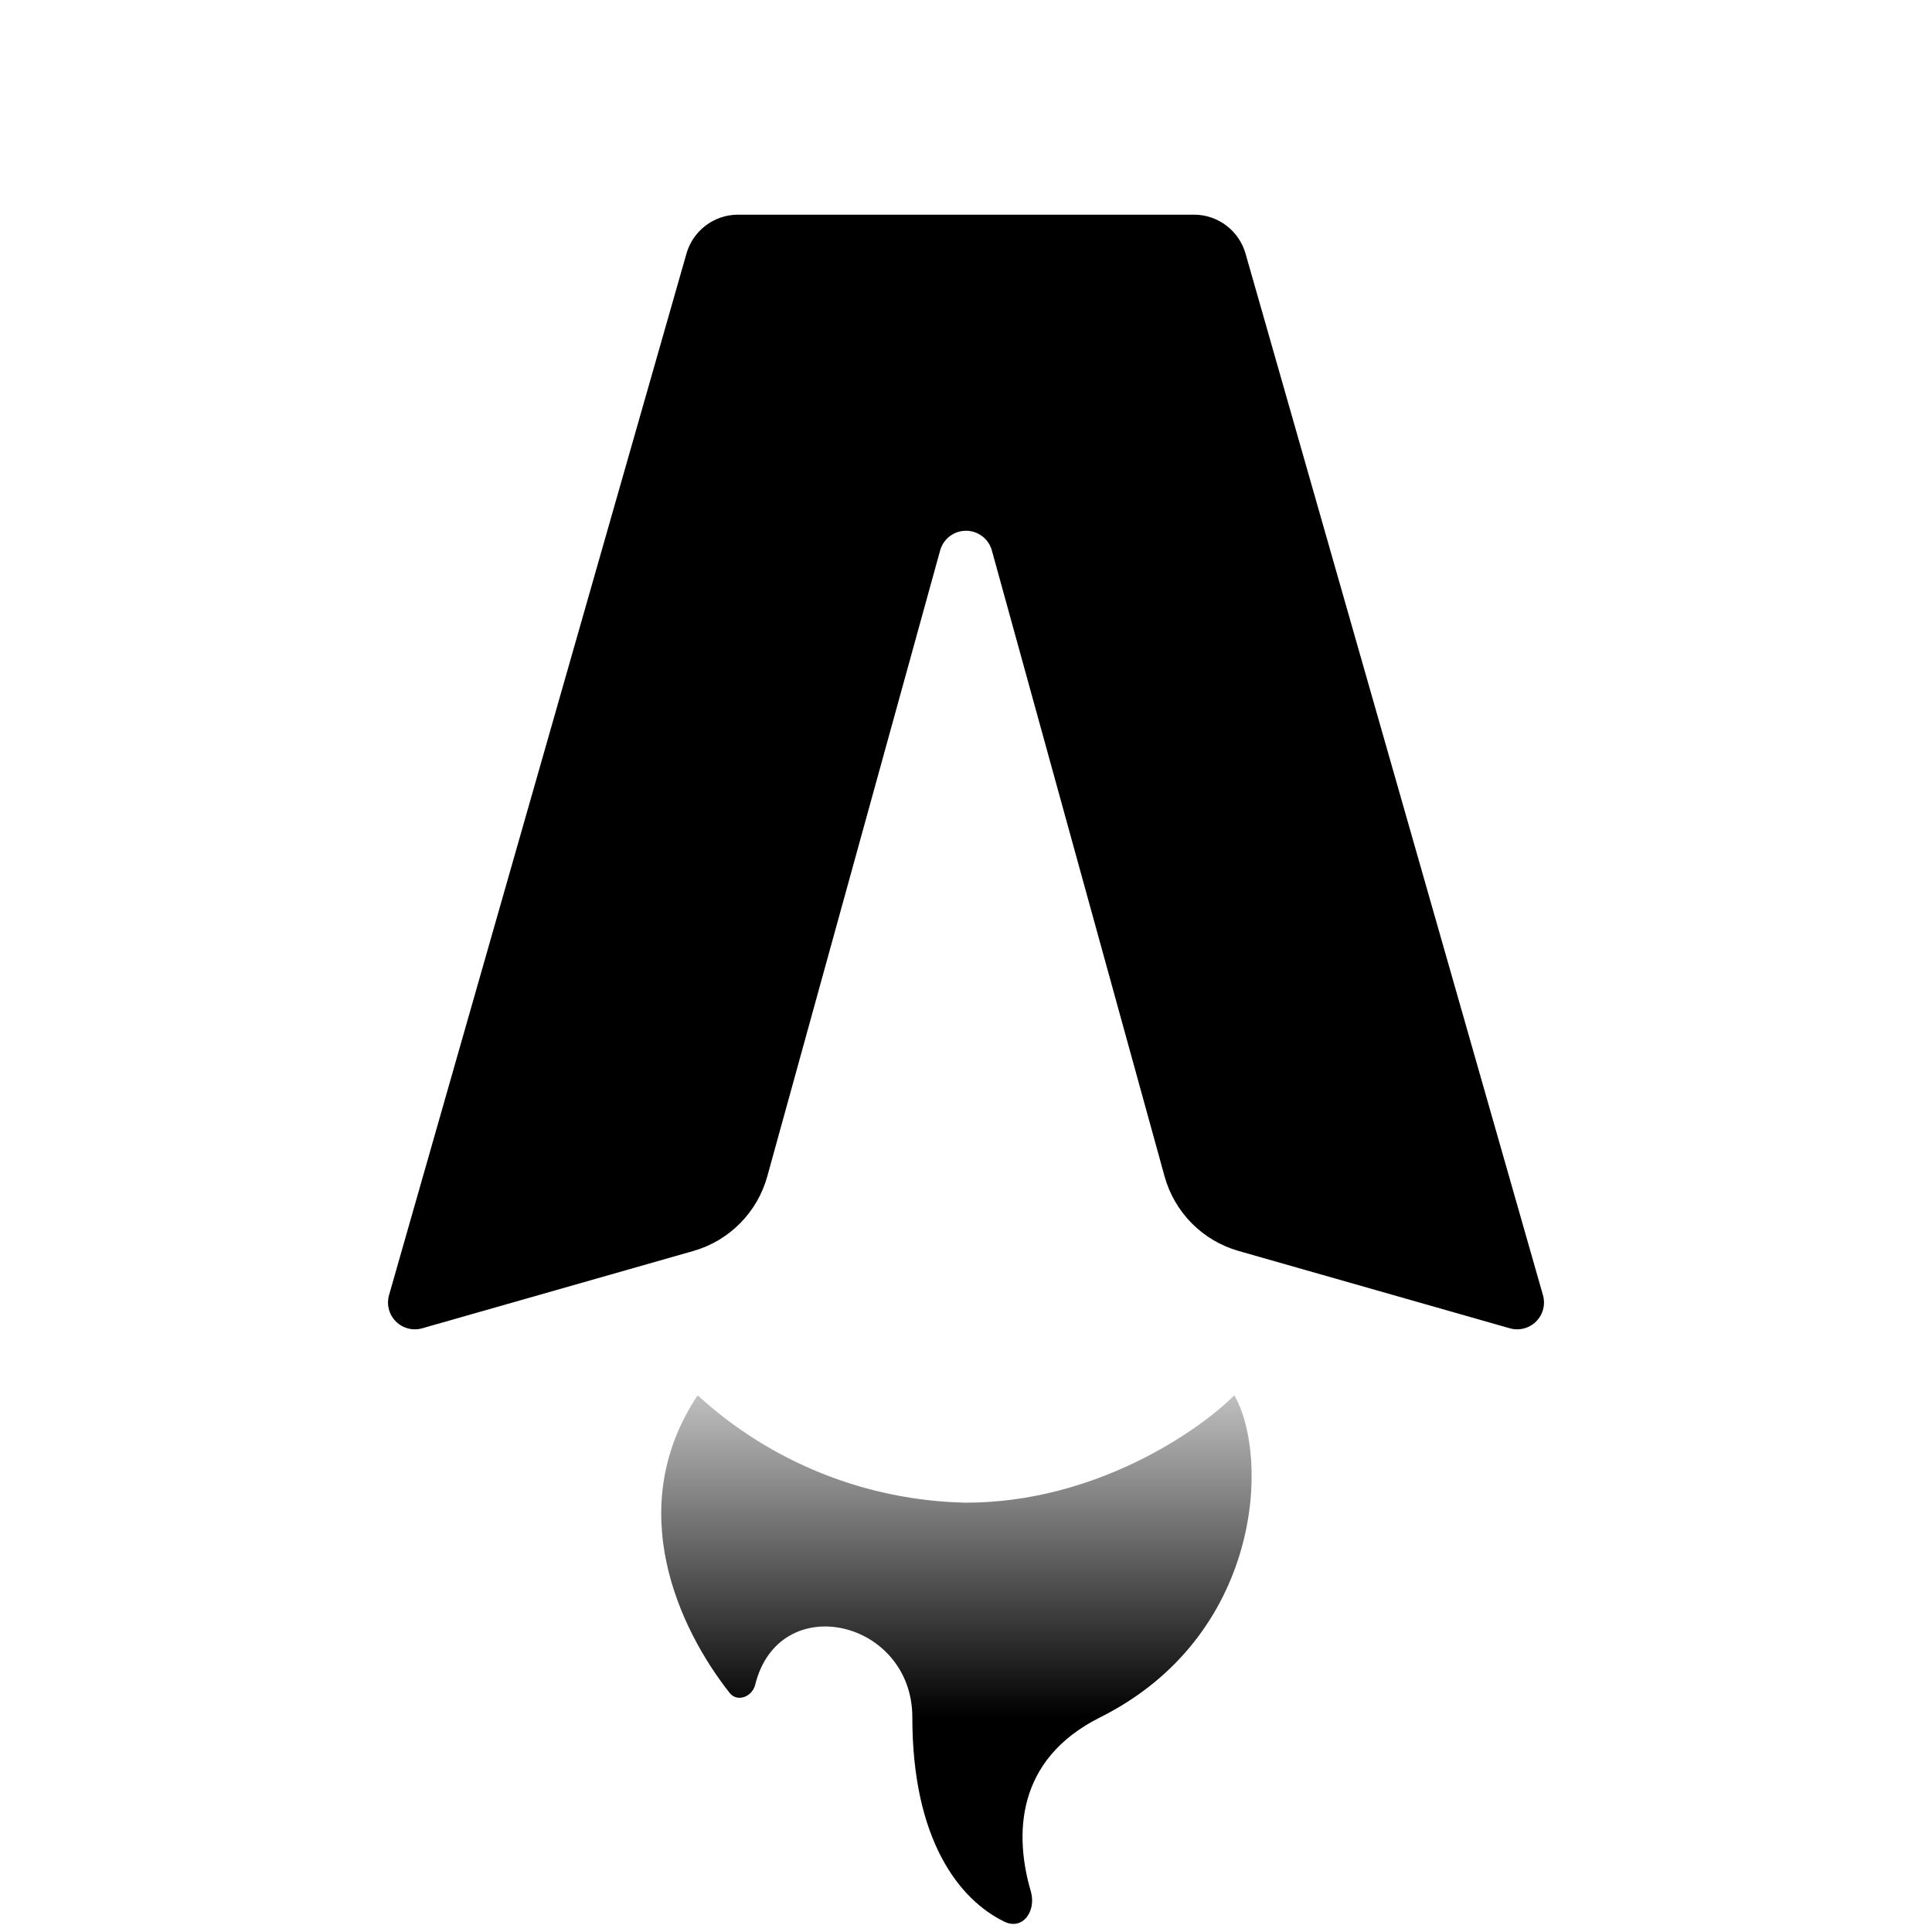
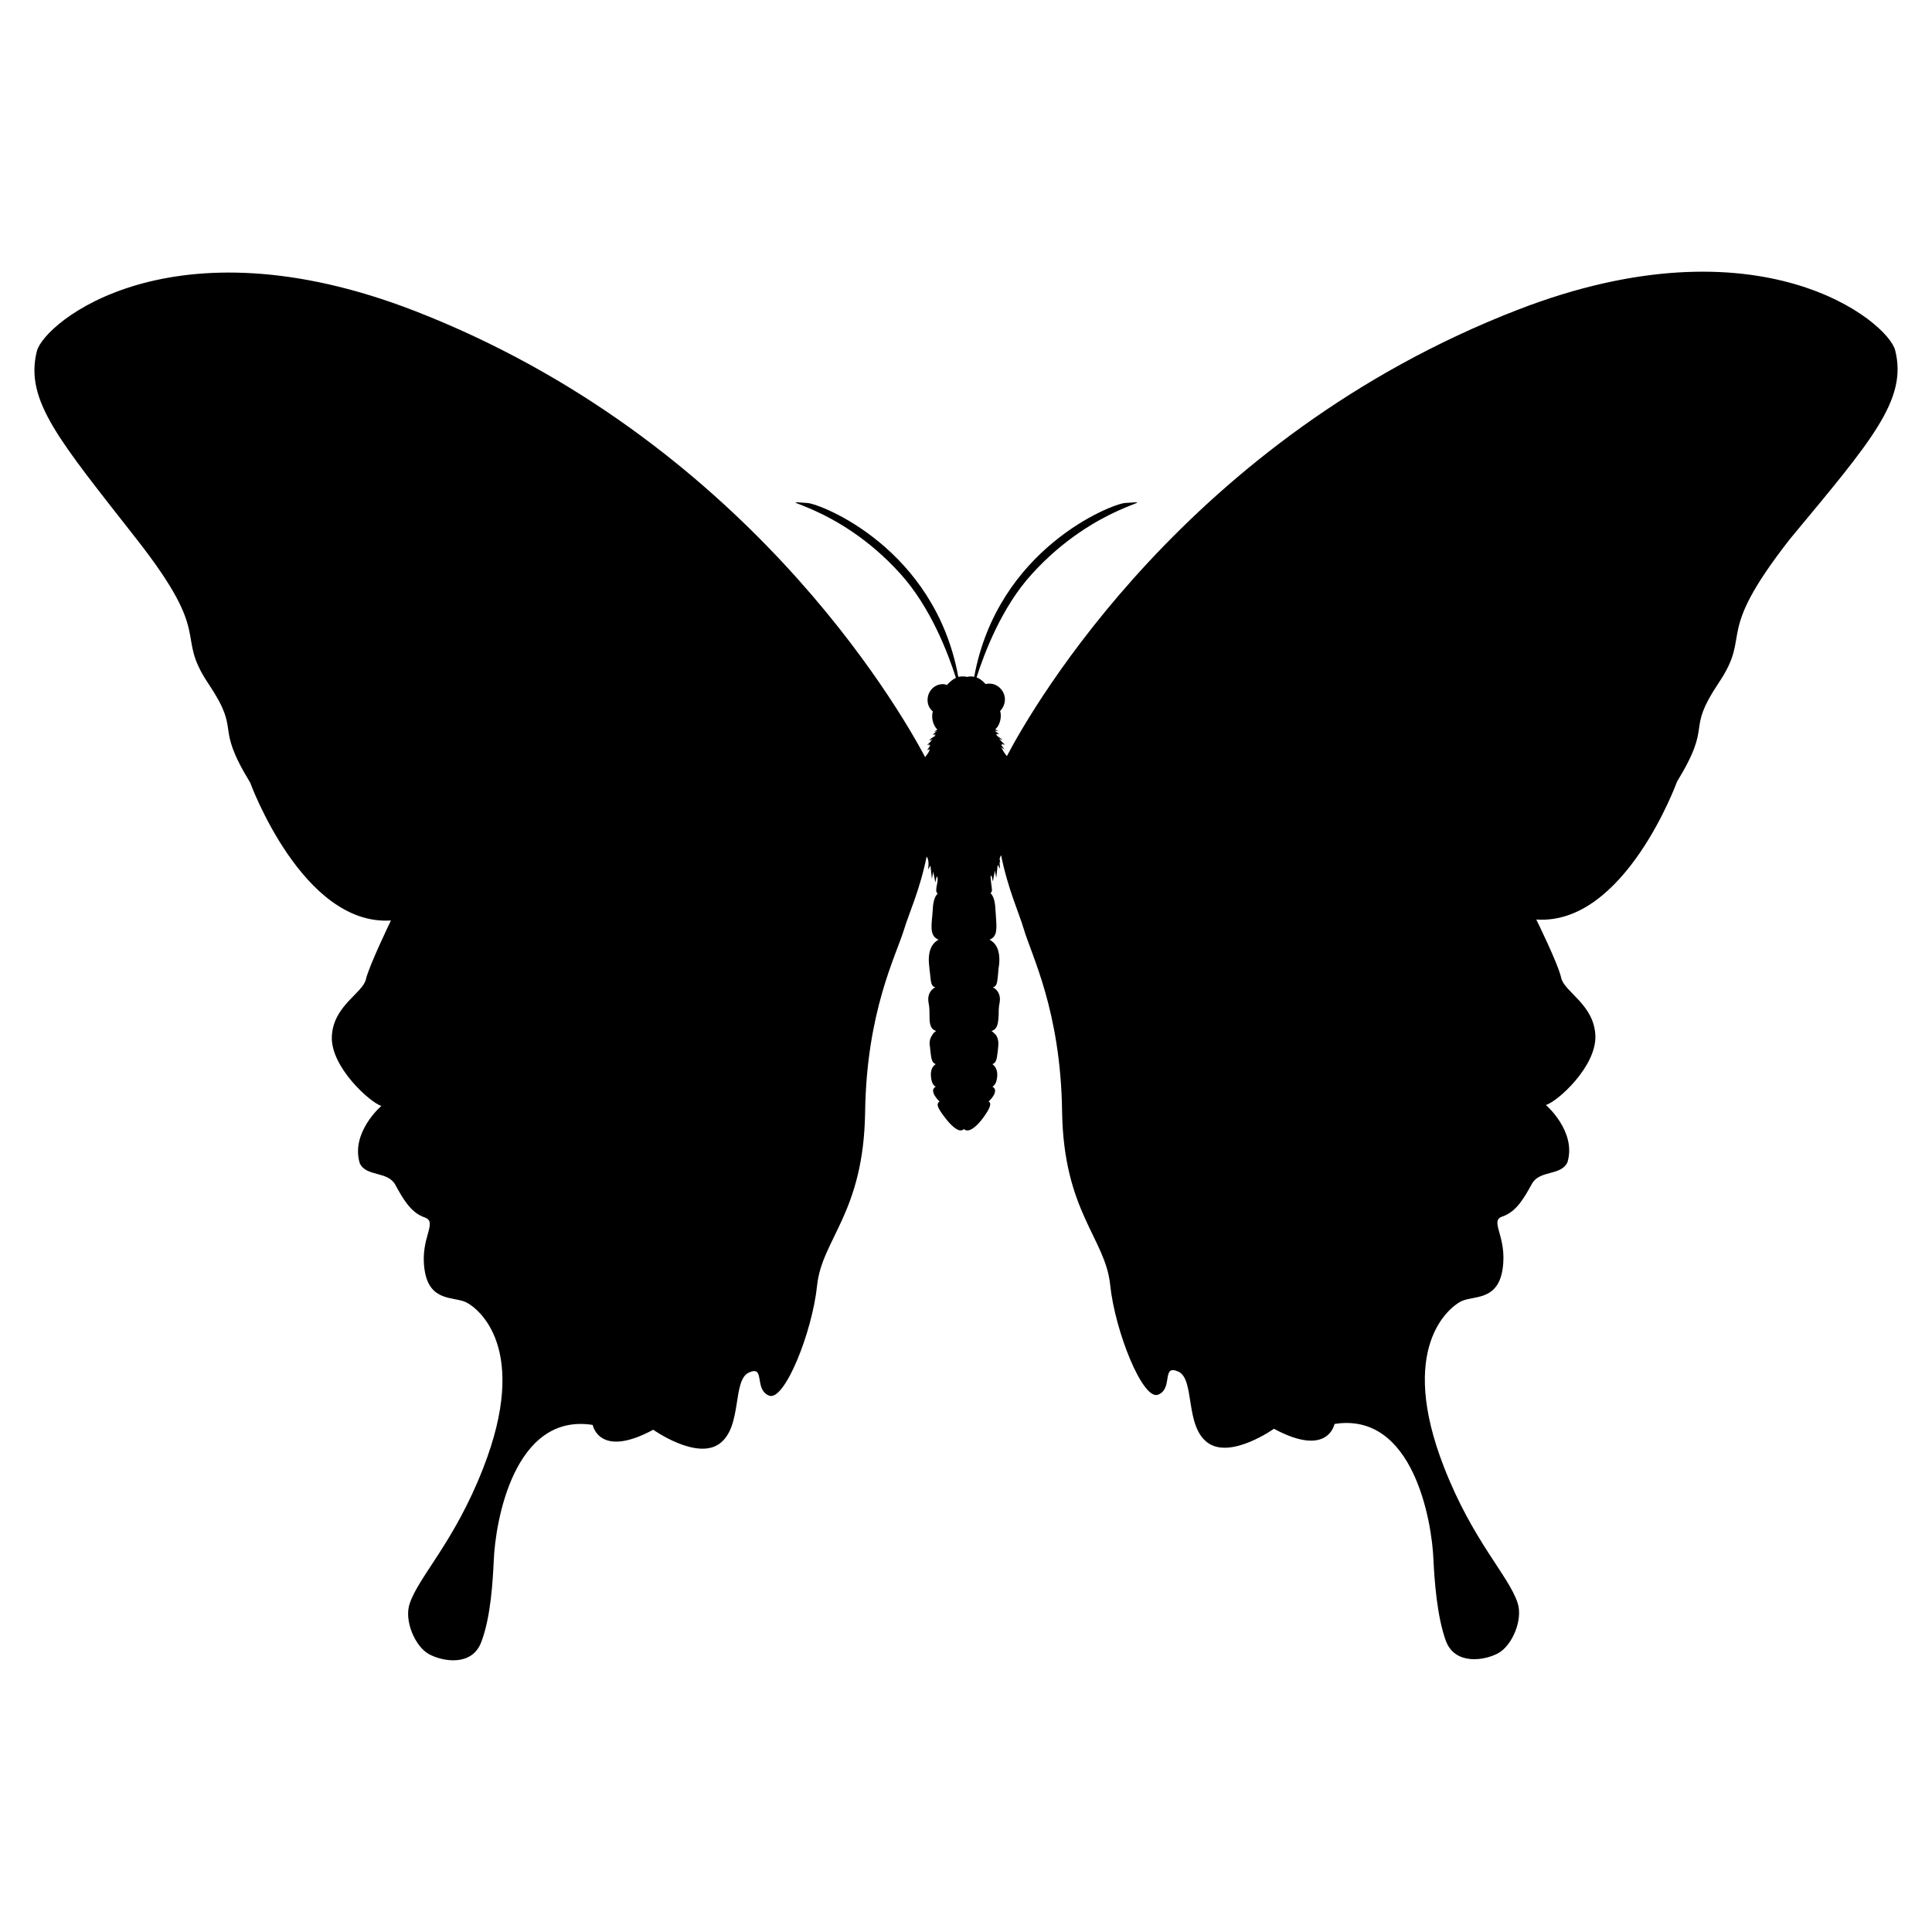
- <svg xmlns="http://www.w3.org/2000/svg" fill="none" viewBox="0 0 36 36">
-   <path fill="#000" d="M22.25 4h-8.5a1 1 0 0 0-.96.73l-5.54 19.4a.5.5 0 0 0 .62.62l5.05-1.44a2 2 0 0 0 1.38-1.4l3.22-11.66a.5.5 0 0 1 .96 0l3.22 11.67a2 2 0 0 0 1.38 1.39l5.05 1.44a.5.5 0 0 0 .62-.62l-5.54-19.4a1 1 0 0 0-.96-.73Z" />
-   <path fill="url(#gradient)" d="M18 28a7.63 7.63 0 0 1-5-2c-1.4 2.1-.35 4.35.6 5.55.14.17.41.07.47-.15.44-1.8 2.93-1.22 2.93.6 0 2.28.87 3.4 1.72 3.81.34.16.59-.2.49-.56-.31-1.05-.29-2.46 1.29-3.25 3-1.5 3.17-4.83 2.5-6-.67.67-2.6 2-5 2Z" />
-   <defs>
-     <linearGradient id="gradient" x1="16" x2="16" y1="32" y2="24" gradientUnits="userSpaceOnUse">
-       <stop stop-color="#000" />
-       <stop offset="1" stop-color="#000" stop-opacity="0" />
-     </linearGradient>
-   </defs>
+ <svg xmlns="http://www.w3.org/2000/svg" width="512" height="512" viewBox="0 0 512 512" fill="none">
+   <path d="M502.234 92.811C500.324 85.299 466.585 57.162 402.162 82.116C314.822 115.983 273.826 187.026 266.823 200.394C265.932 199.121 266.187 199.63 265.55 198.485C265.55 198.485 265.677 198.485 265.677 198.612C265.55 198.357 265.423 198.23 265.168 197.975C265.55 198.23 265.805 198.357 266.187 198.612C265.932 198.23 265.55 197.721 265.296 197.339C265.423 197.339 265.55 197.466 265.677 197.466C265.55 197.339 265.423 197.211 265.296 197.084C265.677 197.211 265.932 197.339 266.314 197.339C265.932 196.957 265.55 196.702 265.296 196.32L265.168 196.193C265.041 196.066 264.914 195.938 264.786 195.811C265.168 195.938 265.423 195.938 265.805 196.066C265.168 195.684 264.532 195.302 264.022 194.792C264.15 194.792 264.277 194.792 264.277 194.792C264.15 194.665 264.022 194.665 263.895 194.538C264.15 194.538 264.404 194.538 264.786 194.538C264.404 194.283 264.022 194.028 263.64 193.647C264.022 193.647 264.277 193.774 264.659 193.774C264.532 193.774 264.15 193.519 263.768 193.265C263.895 193.137 264.022 193.01 264.15 192.883C265.55 191.1 265.168 189.063 265.168 188.936L265.041 188.427C265.805 187.663 266.314 186.517 266.314 185.371C266.314 183.079 264.404 181.169 262.24 181.169C261.858 181.169 261.603 181.169 261.221 181.297L260.712 180.787C260.075 180.151 259.439 179.769 258.802 179.514C260.839 173.148 265.423 160.926 273.444 152.141C290.504 133.298 308.965 132.534 298.143 133.298C294.579 133.553 264.404 145.393 258.166 179.387C257.784 179.26 257.529 179.26 257.147 179.26C256.765 179.26 256.383 179.387 256.129 179.387C255.874 179.26 255.492 179.26 255.11 179.26C254.855 179.26 254.474 179.26 253.964 179.387C247.726 145.266 217.551 133.553 213.986 133.298C203.292 132.534 221.753 133.298 238.686 152.141C246.707 161.053 251.291 173.276 253.328 179.642C252.818 179.896 252.182 180.278 251.545 180.915L251.036 181.424V181.551C250.654 181.424 250.272 181.297 249.89 181.297C247.598 181.297 245.816 183.206 245.816 185.498C245.816 186.771 246.325 187.79 247.216 188.554L247.089 189.063C247.089 189.19 246.707 191.228 248.108 193.01C248.235 193.137 248.362 193.265 248.362 193.392C247.98 193.647 247.598 193.901 247.471 193.901C247.853 193.901 248.108 193.774 248.49 193.774C248.49 193.774 248.49 193.774 248.362 193.774C248.108 193.901 247.853 194.028 247.726 194.156H247.853C247.598 194.283 247.471 194.41 247.216 194.665C247.471 194.665 247.726 194.665 247.98 194.665C247.853 194.792 247.726 194.792 247.598 194.92C247.726 194.92 247.853 194.92 247.98 194.92C247.344 195.302 246.707 195.684 246.198 196.193C246.58 196.066 246.834 196.066 247.216 195.938C246.962 196.066 246.834 196.193 246.58 196.32C246.707 196.32 246.707 196.32 246.834 196.32C246.452 196.702 246.071 197.084 245.689 197.466C245.943 197.339 246.198 197.339 246.452 197.211C246.325 197.339 246.198 197.466 246.071 197.593C246.198 197.593 246.452 197.466 246.58 197.466C246.325 197.975 245.943 198.357 245.689 198.867C245.943 198.739 246.198 198.612 246.452 198.357C246.325 198.485 246.198 198.739 246.071 198.867C246.198 198.739 246.325 198.739 246.452 198.612C245.816 199.885 246.071 199.376 245.179 200.649C238.05 187.281 197.053 116.237 109.841 82.371C45.418 57.417 11.679 85.427 9.769 93.066C6.459 106.179 15.88 116.874 36.378 143.101C56.876 169.329 46.182 167.674 55.221 181.169C64.261 194.665 56.494 191.355 66.298 207.397C66.298 207.397 80.175 245.465 103.602 243.937C103.602 243.937 97.873 255.778 96.981 259.47C96.218 263.162 88.324 266.472 87.942 274.621C87.56 282.769 98.127 292.19 101.056 293.082C101.056 293.082 92.907 300.084 95.326 308.233C96.981 311.925 102.711 310.27 104.748 313.962C106.785 317.654 108.822 321.346 112.514 322.619C116.206 323.893 111.241 327.967 112.514 336.497C113.787 345.155 120.281 343.5 123.591 345.155C126.901 346.81 140.397 357.504 128.047 389.079C120.408 408.686 110.986 417.726 108.567 424.983C107.04 429.439 109.968 436.314 113.66 438.351C117.352 440.388 125.119 441.661 127.538 435.168C130.084 428.548 130.593 418.872 130.848 413.652C131.23 403.339 136.195 374.31 157.075 377.621C157.075 377.621 158.731 386.66 173.117 378.894C173.117 378.894 184.576 387.042 190.687 382.586C196.799 378.13 193.998 365.78 198.454 363.743C202.91 361.706 199.727 368.199 203.801 369.854C207.875 371.509 215.26 353.048 216.533 340.699C217.806 328.349 228.883 321.474 229.265 294.737C229.647 268.127 237.413 253.359 239.577 246.356C240.723 242.409 243.779 235.916 245.561 227.004C246.071 227.64 246.198 228.786 245.943 230.441C246.198 230.059 246.325 229.677 246.58 229.423C246.707 230.569 246.834 231.715 246.962 232.86C247.089 232.224 247.216 231.587 247.344 230.951C247.471 231.969 247.726 232.86 247.853 233.879C247.98 233.37 248.108 232.86 248.235 232.224C248.362 232.351 248.49 232.606 248.49 232.733C248.49 233.497 248.362 234.261 248.235 234.77C248.108 235.661 247.98 236.298 248.362 236.68L248.49 236.807C247.726 237.571 247.344 238.844 247.216 240.627C247.216 241.263 247.089 241.9 247.089 242.409C246.707 246.101 246.58 248.139 248.744 249.03C247.471 249.666 245.816 251.321 246.198 255.523C246.325 256.414 246.325 257.178 246.452 257.815C246.707 260.234 246.707 261.38 247.853 261.634C246.707 262.271 245.689 263.544 246.071 265.708C246.325 266.854 246.325 267.873 246.325 268.891C246.325 270.801 246.325 272.711 248.108 273.22C247.726 273.475 247.344 273.729 247.089 274.239C246.452 275.13 246.198 276.148 246.452 277.422L246.58 278.695C246.834 280.732 246.962 281.623 247.98 282.005C247.216 282.514 246.58 283.406 246.707 285.188C246.834 286.716 247.216 287.607 247.98 287.989C247.726 288.116 247.471 288.371 247.344 288.626C247.089 289.389 247.598 290.535 248.999 291.936C248.744 292.063 248.617 292.19 248.617 292.318C248.362 292.7 248.362 293.464 250.017 295.628C251.036 297.029 253.073 299.575 254.601 299.575C254.855 299.575 255.237 299.448 255.492 299.193C255.747 299.575 256.129 299.575 256.383 299.575C257.911 299.575 259.948 297.156 260.967 295.628C262.495 293.464 262.495 292.7 262.367 292.318C262.367 292.19 262.24 292.063 261.985 291.936C263.386 290.535 263.895 289.517 263.64 288.626C263.513 288.371 263.258 288.116 263.004 287.989C263.64 287.607 264.15 286.843 264.277 285.188C264.404 283.406 263.64 282.514 263.004 282.005C264.022 281.623 264.15 280.732 264.404 278.695L264.532 277.422C264.659 276.148 264.532 275.13 263.895 274.239C263.513 273.857 263.131 273.475 262.749 273.22C264.532 272.711 264.532 270.801 264.659 268.891C264.659 267.873 264.659 266.854 264.914 265.708C265.295 263.544 264.277 262.271 263.131 261.634C264.277 261.38 264.277 260.234 264.532 257.815C264.532 257.178 264.659 256.414 264.786 255.523C265.168 251.321 263.513 249.666 262.24 249.03C264.404 248.139 264.15 246.101 263.895 242.282C263.895 241.773 263.768 241.136 263.768 240.499C263.64 238.717 263.258 237.444 262.495 236.68L262.622 236.553C263.004 236.171 262.876 235.661 262.749 234.643C262.622 234.006 262.622 233.242 262.495 232.351C262.622 232.224 262.622 232.096 262.749 231.969C262.876 232.478 263.004 232.988 263.131 233.624C263.258 232.606 263.513 231.715 263.64 230.696C263.768 231.333 263.895 231.969 264.022 232.606C264.15 231.46 264.277 230.314 264.404 229.168C264.659 229.55 264.786 229.932 265.041 230.187C264.914 229.423 264.914 228.786 264.914 228.277C264.914 228.404 265.041 228.532 265.041 228.532C265.041 228.15 264.914 227.895 264.914 227.513C265.041 227.131 265.168 226.876 265.296 226.622C267.078 235.534 270.134 242.155 271.279 246.101C273.317 253.104 281.083 267.873 281.465 294.482C281.847 321.092 292.923 328.094 294.197 340.444C295.47 352.794 302.854 371.255 306.928 369.6C311.003 367.944 307.692 361.451 312.276 363.488C316.732 365.525 313.931 377.875 320.042 382.331C326.153 386.788 337.612 378.639 337.612 378.639C351.999 386.406 353.654 377.366 353.654 377.366C374.534 374.056 379.5 403.212 379.881 413.397C380.136 418.617 380.773 428.293 383.192 434.914C385.611 441.28 393.377 440.134 397.069 438.097C400.762 436.06 403.69 429.184 402.162 424.728C399.743 417.471 390.322 408.432 382.682 388.825C370.333 357.25 383.956 346.555 387.139 344.9C390.449 343.245 396.942 344.9 398.215 336.242C399.488 327.585 394.523 323.511 398.215 322.365C401.907 321.092 403.945 317.399 405.982 313.707C408.019 310.015 413.748 311.67 415.403 307.978C417.822 299.83 409.674 292.827 409.674 292.827C412.602 292.063 423.169 282.642 422.788 274.366C422.406 266.218 414.639 262.907 413.748 259.215C412.984 255.523 407.127 243.682 407.127 243.682C430.554 245.338 444.432 207.142 444.432 207.142C454.235 191.1 446.469 194.41 455.508 180.915C464.548 167.419 453.853 169.074 474.351 142.847C496.123 116.619 505.544 105.925 502.234 92.811Z" fill="#000000" />
  <style>
    @media (prefers-color-scheme:dark){:root{filter:invert(100%)}}
  </style>
</svg>
